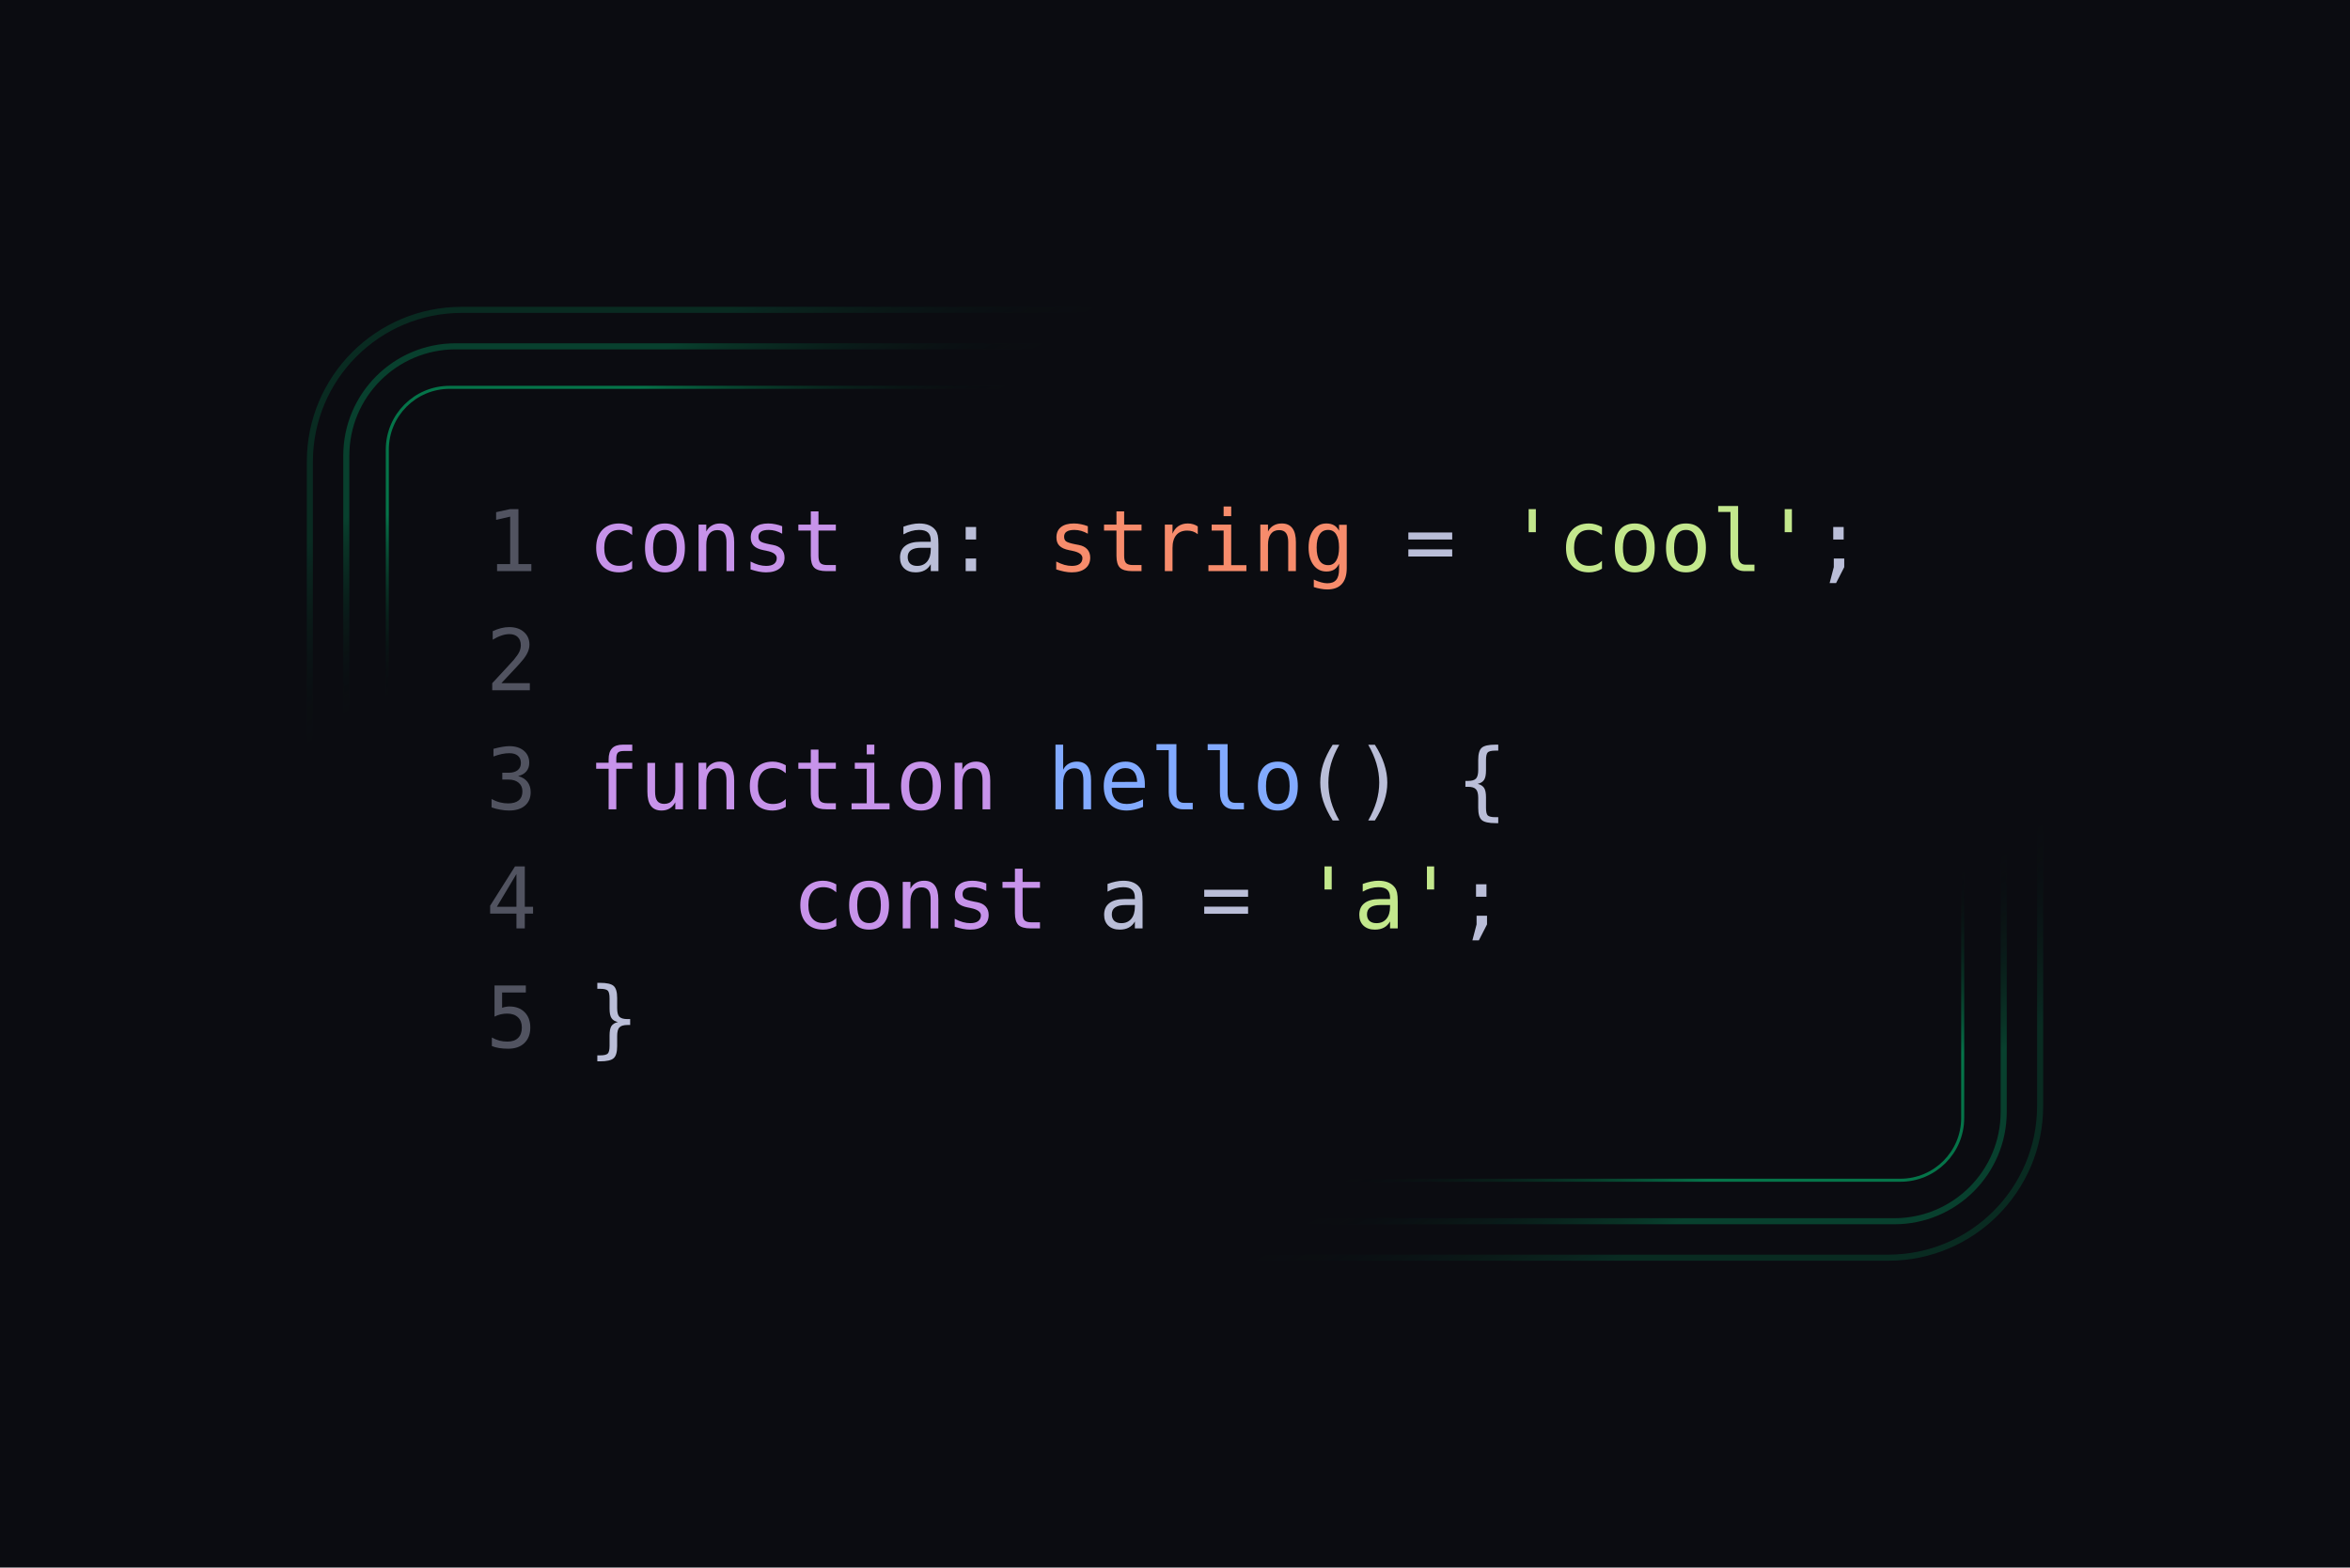
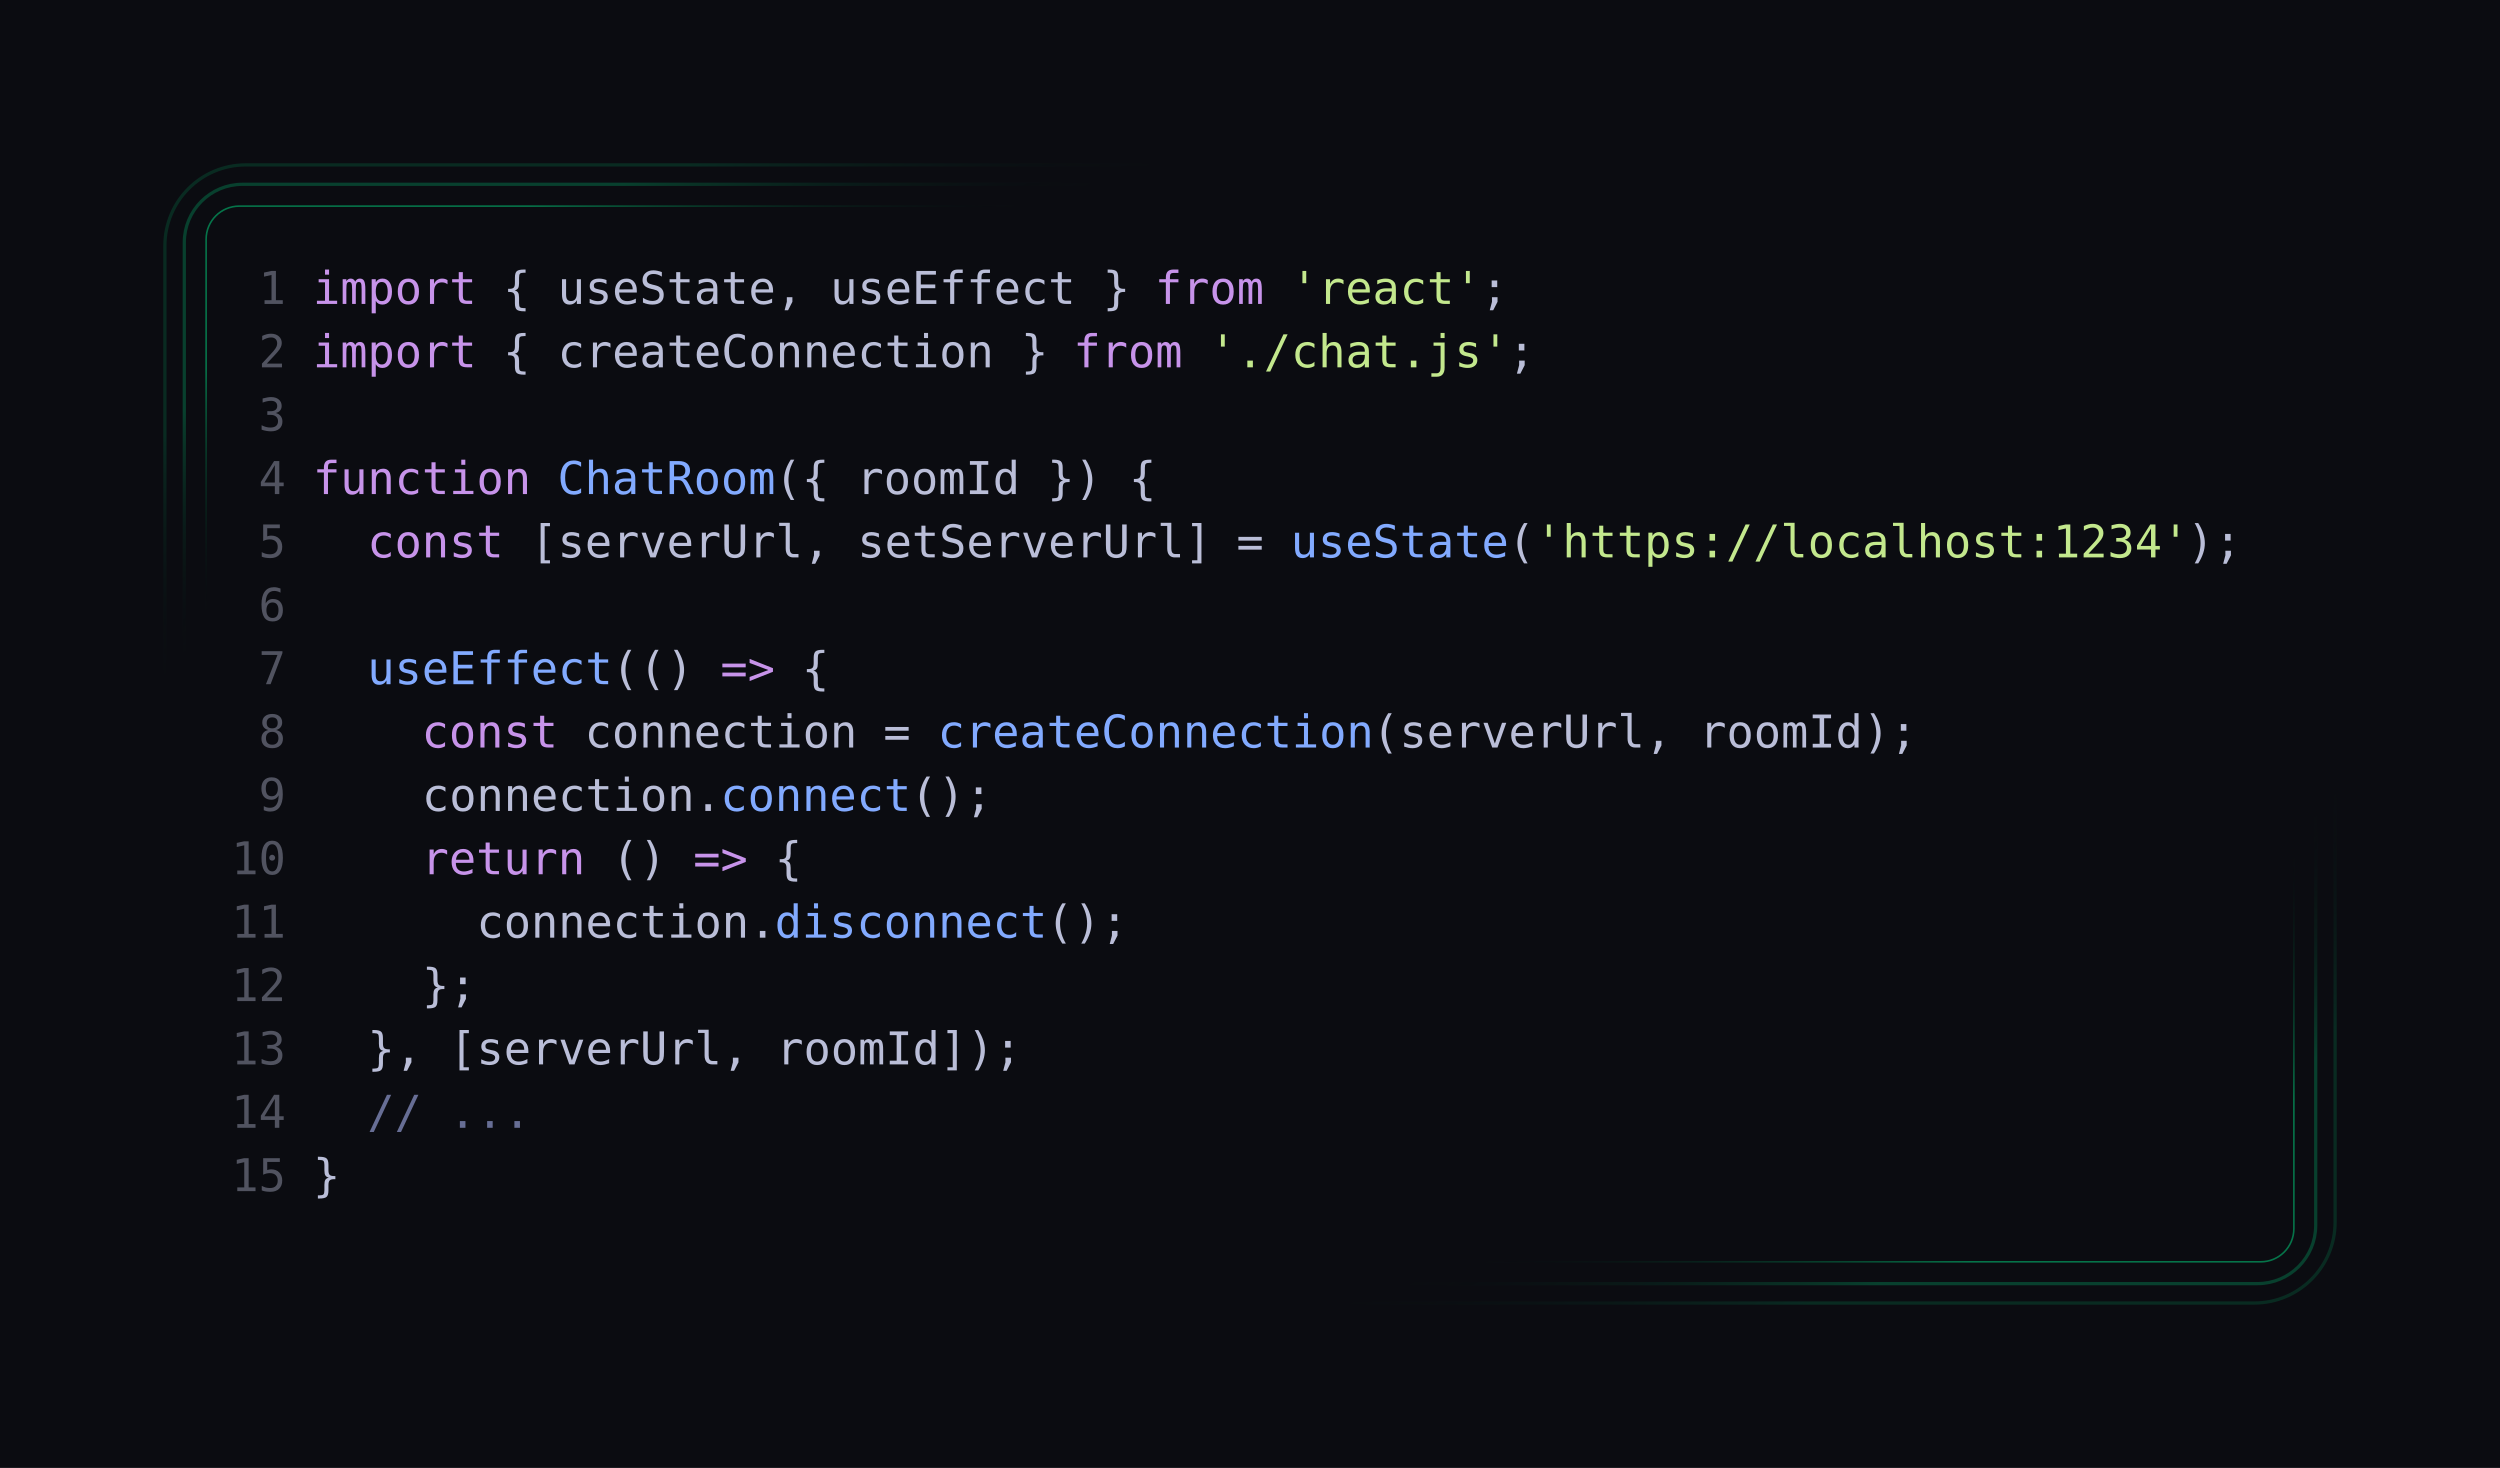
- <svg xmlns="http://www.w3.org/2000/svg" viewBox="0 0 386.8 258" width="386.8" height="258">
-   <rect x="0" y="0" width="386.8" height="258" fill="#0b0c11" rx="0" ry="0" />
-   <g class="overlay">
-     <defs>
-       <radialGradient id="nuxt-glow">
-         <stop offset="0%" stop-color="#00dc82" stop-opacity="0.15" />
-         <stop offset="70%" stop-color="#00dc82" stop-opacity="0" />
-       </radialGradient>
-     </defs>
-     <rect x="63" y="63" width="260.8" height="132" fill="url(#nuxt-glow)" rx="10" ry="10" />
-   </g>
-   <g class="overlay">
-     <defs>
-       <linearGradient id="nuxt-ring-0" x1="0%" y1="0%" x2="100%" y2="100%">
-         <stop offset="0%" stop-color="#00dc82" />
-         <stop offset="8%" stop-color="#00dc82" />
-         <stop offset="20%" stop-color="transparent" />
-         <stop offset="80%" stop-color="transparent" />
-         <stop offset="92%" stop-color="#00dc82" />
-         <stop offset="100%" stop-color="#00dc82" />
-       </linearGradient>
-     </defs>
-     <rect x="64" y="64" width="258.8" height="130" fill="none" stroke="url(#nuxt-ring-0)" stroke-width="1" rx="10" ry="10" opacity="0.5" />
-   </g>
-   <g class="overlay">
-     <defs>
-       <linearGradient id="nuxt-ring-7" x1="0%" y1="0%" x2="100%" y2="100%">
-         <stop offset="0%" stop-color="#00dc82" />
-         <stop offset="10%" stop-color="#00dc82" />
-         <stop offset="22%" stop-color="transparent" />
-         <stop offset="78%" stop-color="transparent" />
-         <stop offset="90%" stop-color="#00dc82" />
-         <stop offset="100%" stop-color="#00dc82" />
-       </linearGradient>
-     </defs>
-     <rect x="57" y="57" width="272.8" height="144" fill="none" stroke="url(#nuxt-ring-7)" stroke-width="1" rx="18" ry="18" opacity="0.25" />
-   </g>
-   <g class="overlay">
-     <defs>
-       <linearGradient id="nuxt-ring-13" x1="0%" y1="0%" x2="100%" y2="100%">
-         <stop offset="0%" stop-color="#00dc82" />
-         <stop offset="12%" stop-color="#00dc82" />
-         <stop offset="24%" stop-color="transparent" />
-         <stop offset="76%" stop-color="transparent" />
-         <stop offset="88%" stop-color="#00dc82" />
-         <stop offset="100%" stop-color="#00dc82" />
-       </linearGradient>
-     </defs>
-     <rect x="51" y="51" width="284.8" height="156" fill="none" stroke="url(#nuxt-ring-13)" stroke-width="1" rx="25" ry="25" opacity="0.15" />
-   </g>
+ <svg xmlns="http://www.w3.org/2000/svg" viewBox="0 0 773.2 454" width="773.2" height="454">
+   <rect x="0" y="0" width="773.2" height="454" fill="#0b0c11" rx="0" ry="0" />
  <g transform="translate(64, 64)">
-     <rect x="0" y="0" width="258.8" height="130" fill="#0b0c11" rx="10" ry="10" />
+     <g transform="translate(-64, -64)">
+       <g class="overlay">
+         <defs>
+           <radialGradient id="nuxt-glow">
+             <stop offset="0%" stop-color="#00dc82" stop-opacity="0.15" />
+             <stop offset="70%" stop-color="#00dc82" stop-opacity="0" />
+           </radialGradient>
+         </defs>
+         <rect x="63" y="63" width="647.2" height="328" fill="url(#nuxt-glow)" rx="10" ry="10" />
+       </g>
+       <g class="overlay">
+         <defs>
+           <linearGradient id="nuxt-ring-0" x1="0%" y1="0%" x2="100%" y2="100%">
+             <stop offset="0%" stop-color="#00dc82" />
+             <stop offset="8%" stop-color="#00dc82" />
+             <stop offset="20%" stop-color="transparent" />
+             <stop offset="80%" stop-color="transparent" />
+             <stop offset="92%" stop-color="#00dc82" />
+             <stop offset="100%" stop-color="#00dc82" />
+           </linearGradient>
+         </defs>
+         <rect x="64" y="64" width="645.2" height="326" fill="none" stroke="url(#nuxt-ring-0)" stroke-width="1" rx="10" ry="10" opacity="0.5" />
+       </g>
+       <g class="overlay">
+         <defs>
+           <linearGradient id="nuxt-ring-7" x1="0%" y1="0%" x2="100%" y2="100%">
+             <stop offset="0%" stop-color="#00dc82" />
+             <stop offset="10%" stop-color="#00dc82" />
+             <stop offset="22%" stop-color="transparent" />
+             <stop offset="78%" stop-color="transparent" />
+             <stop offset="90%" stop-color="#00dc82" />
+             <stop offset="100%" stop-color="#00dc82" />
+           </linearGradient>
+         </defs>
+         <rect x="57" y="57" width="659.2" height="340" fill="none" stroke="url(#nuxt-ring-7)" stroke-width="1" rx="18" ry="18" opacity="0.25" />
+       </g>
+       <g class="overlay">
+         <defs>
+           <linearGradient id="nuxt-ring-13" x1="0%" y1="0%" x2="100%" y2="100%">
+             <stop offset="0%" stop-color="#00dc82" />
+             <stop offset="12%" stop-color="#00dc82" />
+             <stop offset="24%" stop-color="transparent" />
+             <stop offset="76%" stop-color="transparent" />
+             <stop offset="88%" stop-color="#00dc82" />
+             <stop offset="100%" stop-color="#00dc82" />
+           </linearGradient>
+         </defs>
+         <rect x="51" y="51" width="671.2" height="352" fill="none" stroke="url(#nuxt-ring-13)" stroke-width="1" rx="25" ry="25" opacity="0.15" />
+       </g>
+     </g>
+     <rect x="0" y="0" width="645.2" height="326" fill="#0b0c11" rx="10" ry="10" />
    <g class="text">
      <text x="24.4" y="30" font-family="'JetBrains Mono', monospace" font-size="14" fill="#babed866" text-anchor="end" xml:space="preserve">1</text>
      <text y="30" font-family="'JetBrains Mono', monospace" font-size="14" xml:space="preserve">
-         <tspan x="32.8" fill="#C793EA">const</tspan>
-         <tspan x="74.8" fill="#babed8"> a</tspan>
-         <tspan x="91.6" fill="#BABED8">:</tspan>
-         <tspan x="100" fill="#babed8"> </tspan>
-         <tspan x="108.4" fill="#F78C6C">string</tspan>
-         <tspan x="158.8" fill="#babed8"> </tspan>
-         <tspan x="167.2" fill="#BABED8">=</tspan>
-         <tspan x="175.6" fill="#babed8"> </tspan>
-         <tspan x="184" fill="#C3E88D">'cool'</tspan>
-         <tspan x="234.4" fill="#babed8">;</tspan>
+         <tspan x="32.8" fill="#C793EA">import</tspan>
+         <tspan x="83.2" fill="#babed8"> { useState, useEffect } </tspan>
+         <tspan x="293.2" fill="#C793EA">from</tspan>
+         <tspan x="326.8" fill="#babed8"> </tspan>
+         <tspan x="335.2" fill="#C3E88D">'react'</tspan>
+         <tspan x="394" fill="#babed8">;</tspan>
      </text>
      <text x="24.4" y="49.6" font-family="'JetBrains Mono', monospace" font-size="14" fill="#babed866" text-anchor="end" xml:space="preserve">2</text>
+       <text y="49.6" font-family="'JetBrains Mono', monospace" font-size="14" xml:space="preserve">
+         <tspan x="32.8" fill="#C793EA">import</tspan>
+         <tspan x="83.2" fill="#babed8"> { createConnection } </tspan>
+         <tspan x="268" fill="#C793EA">from</tspan>
+         <tspan x="301.6" fill="#babed8"> </tspan>
+         <tspan x="310" fill="#C3E88D">'./chat.js'</tspan>
+         <tspan x="402.4" fill="#babed8">;</tspan>
+       </text>
      <text x="24.4" y="69.2" font-family="'JetBrains Mono', monospace" font-size="14" fill="#babed866" text-anchor="end" xml:space="preserve">3</text>
-       <text y="69.2" font-family="'JetBrains Mono', monospace" font-size="14" xml:space="preserve">
+       <text x="24.4" y="88.8" font-family="'JetBrains Mono', monospace" font-size="14" fill="#babed866" text-anchor="end" xml:space="preserve">4</text>
+       <text y="88.8" font-family="'JetBrains Mono', monospace" font-size="14" xml:space="preserve">
        <tspan x="32.8" fill="#C793EA">function</tspan>
        <tspan x="100" fill="#babed8"> </tspan>
-         <tspan x="108.4" fill="#82AAFF">hello</tspan>
-         <tspan x="150.4" fill="#babed8">() {</tspan>
-       </text>
-       <text x="24.4" y="88.8" font-family="'JetBrains Mono', monospace" font-size="14" fill="#babed866" text-anchor="end" xml:space="preserve">4</text>
-       <text y="88.8" font-family="'JetBrains Mono', monospace" font-size="14" xml:space="preserve">
-         <tspan x="32.8" fill="#babed8">    </tspan>
-         <tspan x="66.4" fill="#C793EA">const</tspan>
-         <tspan x="108.4" fill="#babed8"> a </tspan>
-         <tspan x="133.6" fill="#BABED8">=</tspan>
-         <tspan x="142" fill="#babed8"> </tspan>
-         <tspan x="150.4" fill="#C3E88D">'a'</tspan>
-         <tspan x="175.6" fill="#babed8">;</tspan>
+         <tspan x="108.4" fill="#82AAFF">ChatRoom</tspan>
+         <tspan x="175.6" fill="#babed8">({ roomId }) {</tspan>
      </text>
      <text x="24.4" y="108.4" font-family="'JetBrains Mono', monospace" font-size="14" fill="#babed866" text-anchor="end" xml:space="preserve">5</text>
      <text y="108.4" font-family="'JetBrains Mono', monospace" font-size="14" xml:space="preserve">
+         <tspan x="32.8" fill="#babed8">  </tspan>
+         <tspan x="49.6" fill="#C793EA">const</tspan>
+         <tspan x="91.6" fill="#babed8"> [serverUrl, setServerUrl] </tspan>
+         <tspan x="318.4" fill="#BABED8">=</tspan>
+         <tspan x="326.8" fill="#babed8"> </tspan>
+         <tspan x="335.2" fill="#82AAFF">useState</tspan>
+         <tspan x="402.4" fill="#babed8">(</tspan>
+         <tspan x="410.8" fill="#C3E88D">'https://localhost:1234'</tspan>
+         <tspan x="612.4" fill="#babed8">);</tspan>
+       </text>
+       <text x="24.4" y="128" font-family="'JetBrains Mono', monospace" font-size="14" fill="#babed866" text-anchor="end" xml:space="preserve">6</text>
+       <text x="24.4" y="147.6" font-family="'JetBrains Mono', monospace" font-size="14" fill="#babed866" text-anchor="end" xml:space="preserve">7</text>
+       <text y="147.6" font-family="'JetBrains Mono', monospace" font-size="14" xml:space="preserve">
+         <tspan x="32.8" fill="#babed8">  </tspan>
+         <tspan x="49.6" fill="#82AAFF">useEffect</tspan>
+         <tspan x="125.2" fill="#babed8">(() </tspan>
+         <tspan x="158.8" fill="#C793EA">=&gt;</tspan>
+         <tspan x="175.6" fill="#babed8"> {</tspan>
+       </text>
+       <text x="24.4" y="167.2" font-family="'JetBrains Mono', monospace" font-size="14" fill="#babed866" text-anchor="end" xml:space="preserve">8</text>
+       <text y="167.2" font-family="'JetBrains Mono', monospace" font-size="14" xml:space="preserve">
+         <tspan x="32.8" fill="#babed8">    </tspan>
+         <tspan x="66.4" fill="#C793EA">const</tspan>
+         <tspan x="108.4" fill="#babed8"> connection </tspan>
+         <tspan x="209.2" fill="#BABED8">=</tspan>
+         <tspan x="217.6" fill="#babed8"> </tspan>
+         <tspan x="226" fill="#82AAFF">createConnection</tspan>
+         <tspan x="360.4" fill="#babed8">(serverUrl, roomId);</tspan>
+       </text>
+       <text x="24.4" y="186.8" font-family="'JetBrains Mono', monospace" font-size="14" fill="#babed866" text-anchor="end" xml:space="preserve">9</text>
+       <text y="186.8" font-family="'JetBrains Mono', monospace" font-size="14" xml:space="preserve">
+         <tspan x="32.8" fill="#babed8">    connection.</tspan>
+         <tspan x="158.8" fill="#82AAFF">connect</tspan>
+         <tspan x="217.6" fill="#babed8">();</tspan>
+       </text>
+       <text x="24.4" y="206.4" font-family="'JetBrains Mono', monospace" font-size="14" fill="#babed866" text-anchor="end" xml:space="preserve">10</text>
+       <text y="206.4" font-family="'JetBrains Mono', monospace" font-size="14" xml:space="preserve">
+         <tspan x="32.8" fill="#babed8">    </tspan>
+         <tspan x="66.4" fill="#C793EA">return</tspan>
+         <tspan x="116.8" fill="#babed8"> () </tspan>
+         <tspan x="150.4" fill="#C793EA">=&gt;</tspan>
+         <tspan x="167.2" fill="#babed8"> {</tspan>
+       </text>
+       <text x="24.4" y="226" font-family="'JetBrains Mono', monospace" font-size="14" fill="#babed866" text-anchor="end" xml:space="preserve">11</text>
+       <text y="226" font-family="'JetBrains Mono', monospace" font-size="14" xml:space="preserve">
+         <tspan x="32.8" fill="#babed8">      connection.</tspan>
+         <tspan x="175.6" fill="#82AAFF">disconnect</tspan>
+         <tspan x="259.6" fill="#babed8">();</tspan>
+       </text>
+       <text x="24.4" y="245.6" font-family="'JetBrains Mono', monospace" font-size="14" fill="#babed866" text-anchor="end" xml:space="preserve">12</text>
+       <text y="245.6" font-family="'JetBrains Mono', monospace" font-size="14" xml:space="preserve">
+         <tspan x="32.8" fill="#babed8">    };</tspan>
+       </text>
+       <text x="24.4" y="265.2" font-family="'JetBrains Mono', monospace" font-size="14" fill="#babed866" text-anchor="end" xml:space="preserve">13</text>
+       <text y="265.2" font-family="'JetBrains Mono', monospace" font-size="14" xml:space="preserve">
+         <tspan x="32.8" fill="#babed8">  }, [serverUrl, roomId]);</tspan>
+       </text>
+       <text x="24.4" y="284.8" font-family="'JetBrains Mono', monospace" font-size="14" fill="#babed866" text-anchor="end" xml:space="preserve">14</text>
+       <text y="284.8" font-family="'JetBrains Mono', monospace" font-size="14" xml:space="preserve">
+         <tspan x="32.8" fill="#babed8">  </tspan>
+         <tspan x="49.6" fill="#676E95">// ...</tspan>
+       </text>
+       <text x="24.4" y="304.4" font-family="'JetBrains Mono', monospace" font-size="14" fill="#babed866" text-anchor="end" xml:space="preserve">15</text>
+       <text y="304.4" font-family="'JetBrains Mono', monospace" font-size="14" xml:space="preserve">
        <tspan x="32.8" fill="#babed8">}</tspan>
      </text>
    </g>
  </g>
</svg>
